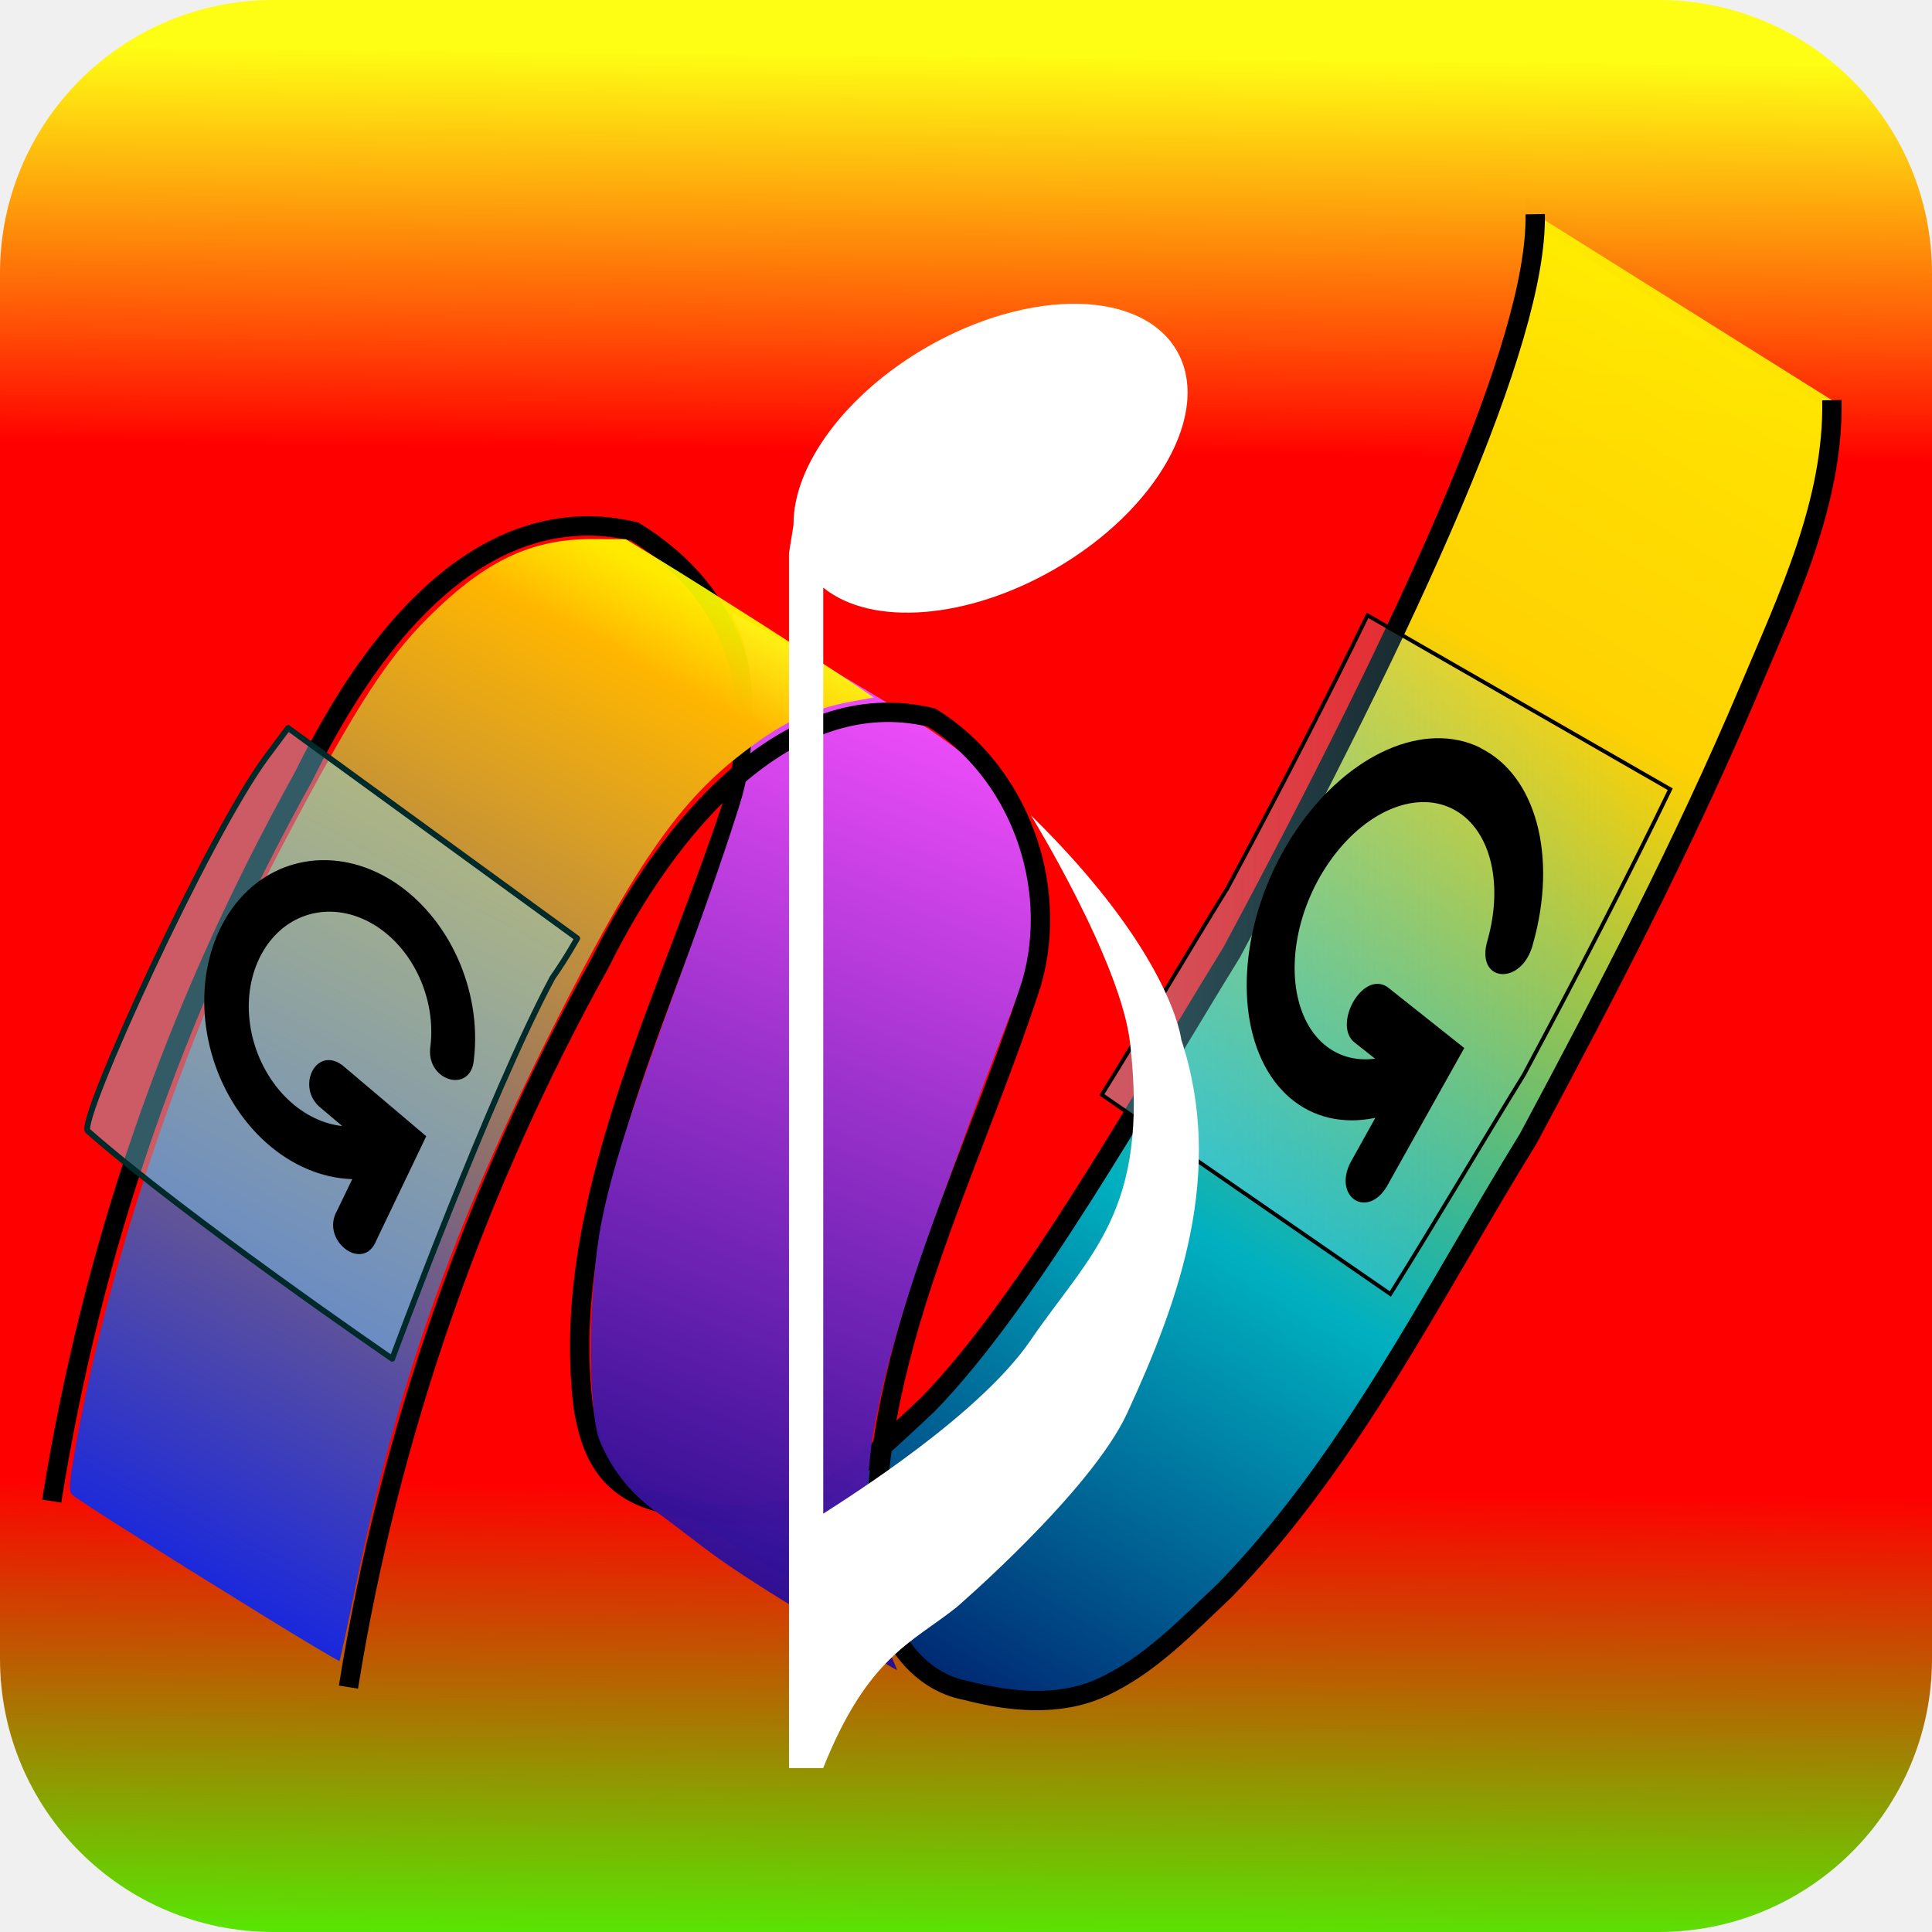
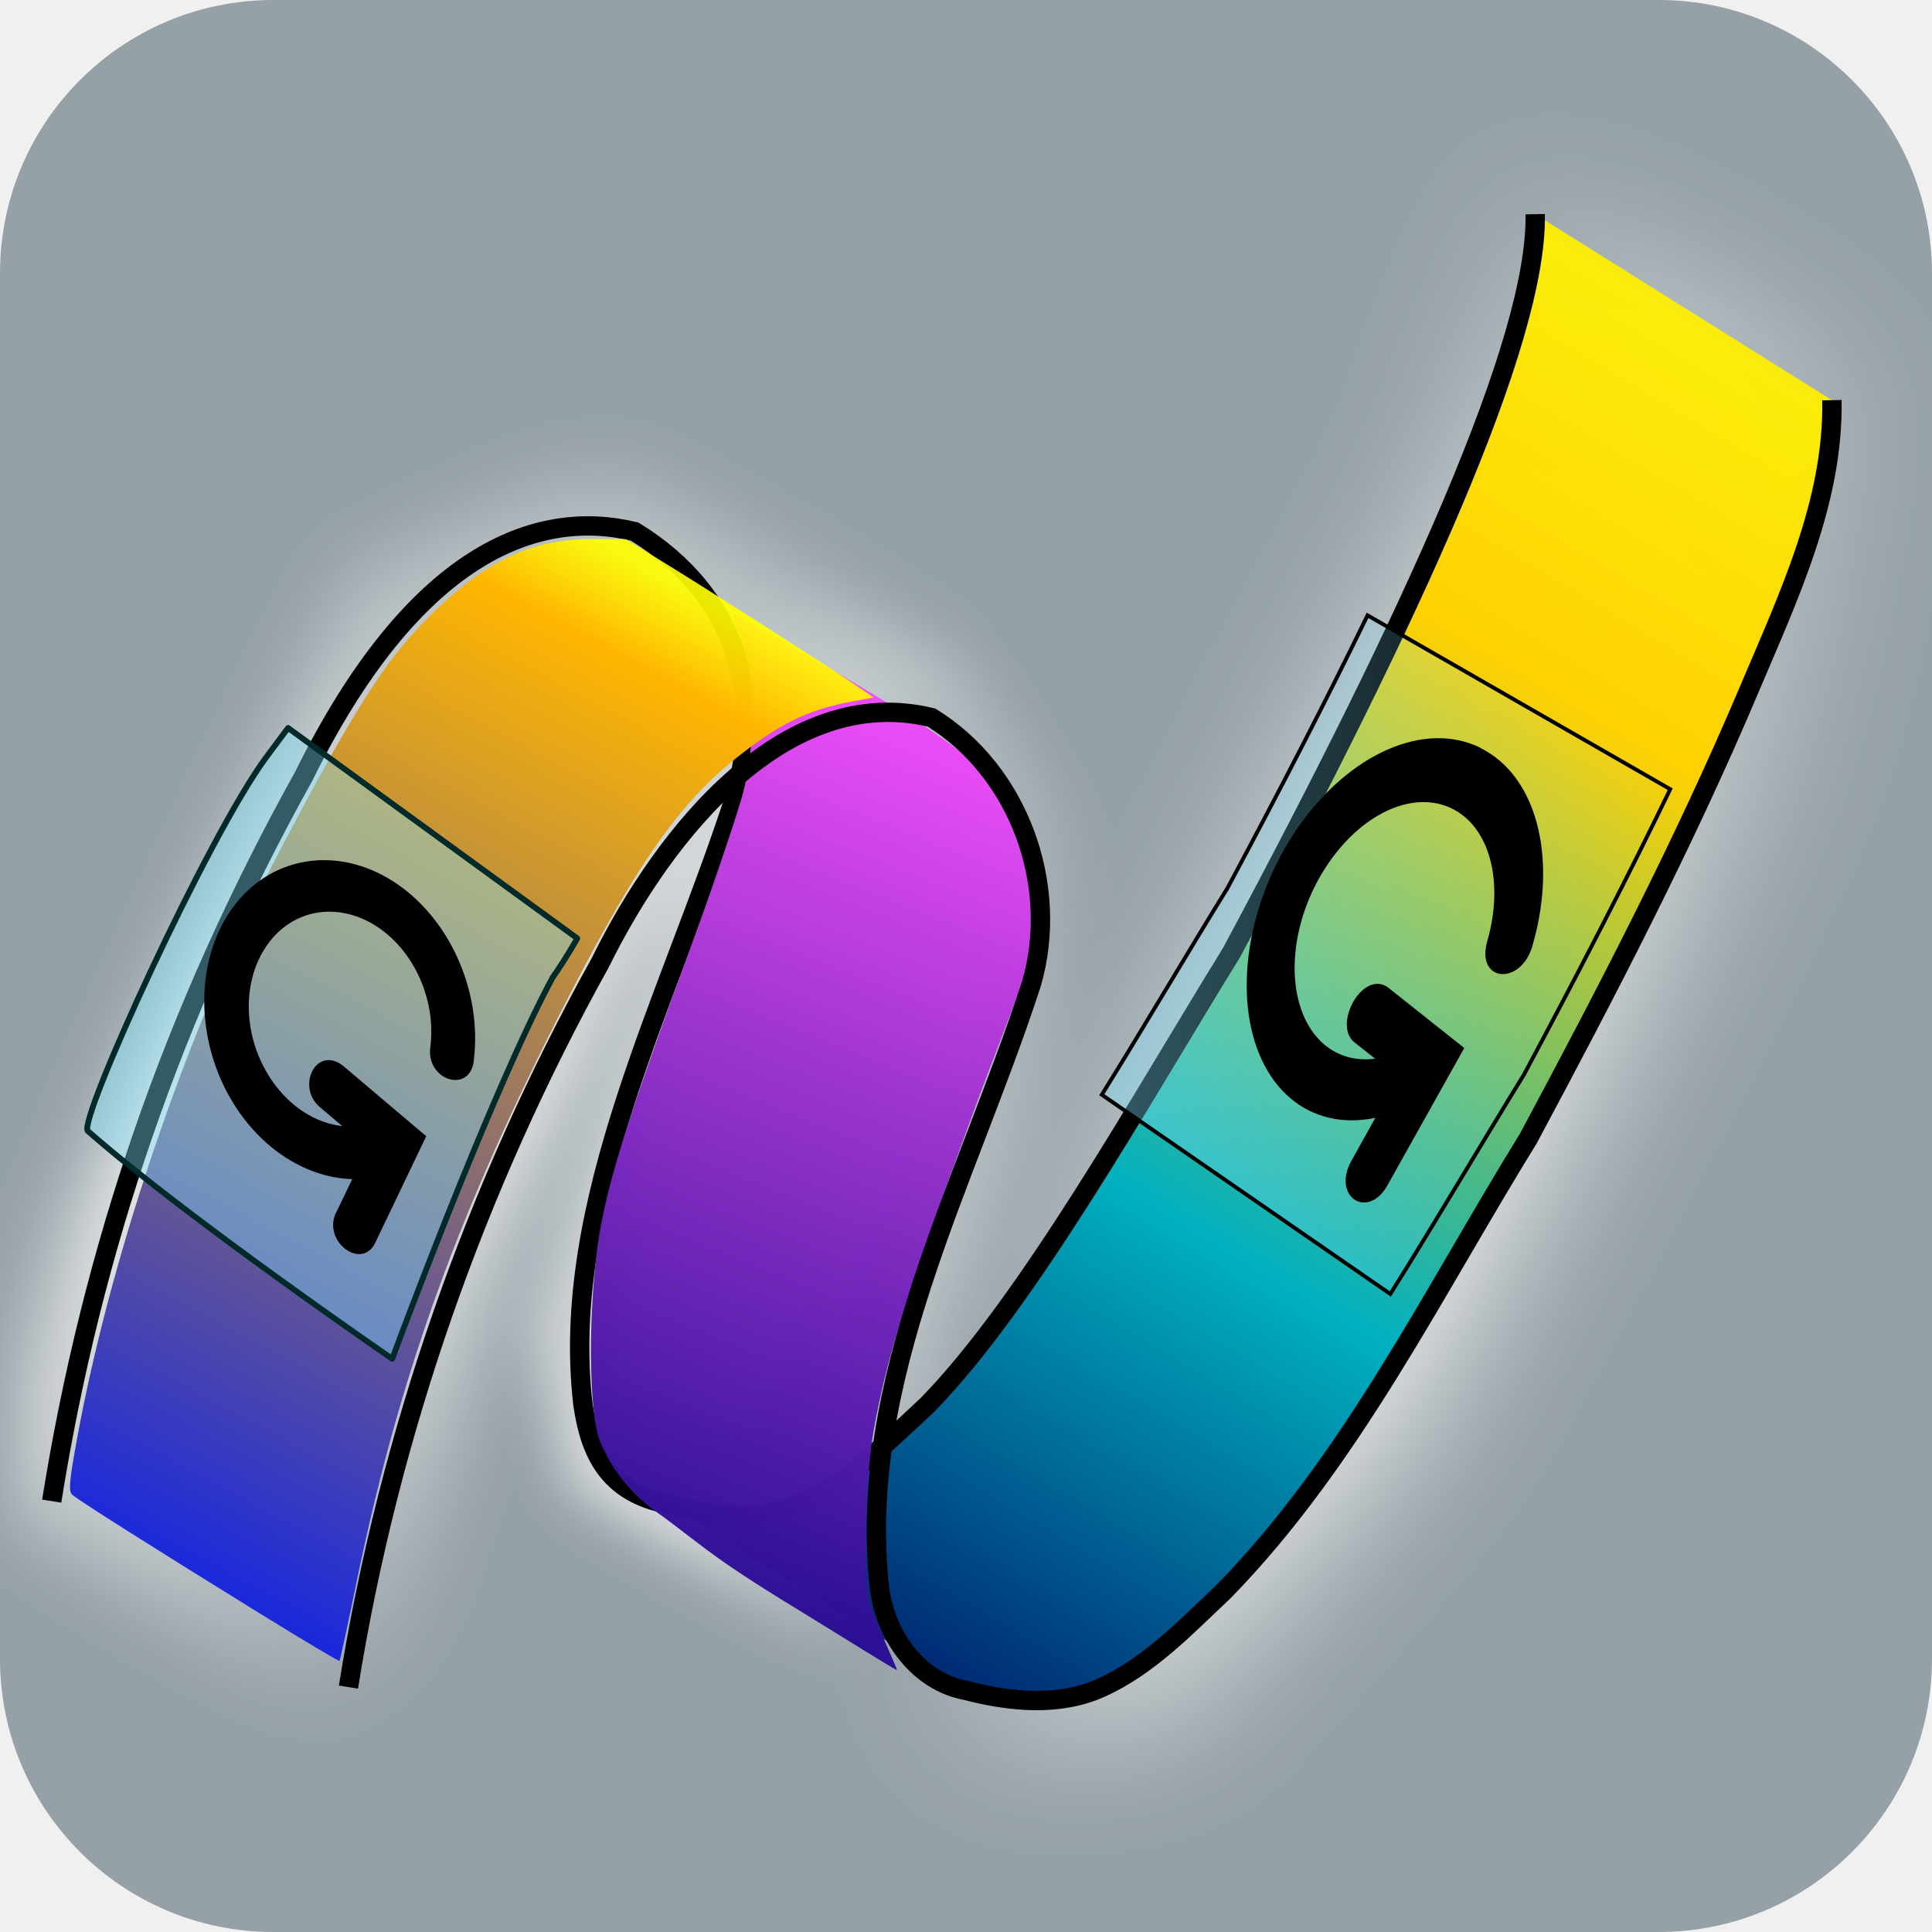
<svg xmlns="http://www.w3.org/2000/svg" xmlns:ns1="http://www.openswatchbook.org/uri/2009/osb" xmlns:xlink="http://www.w3.org/1999/xlink" id="svg8" version="1.1" viewBox="0 0 26.458 26.458" height="100" width="100">
  <defs id="defs2">
+     <linearGradient id="linearGradient1188">
+       <stop style="stop-color:#ffffff;stop-opacity:1;" offset="0" id="stop1184" />
+       <stop style="stop-color:#ffffff;stop-opacity:0;" offset="1" id="stop1186" />
+     </linearGradient>
+     <linearGradient id="linearGradient1150">
+       <stop style="stop-color:#ffffff;stop-opacity:1;" offset="0" id="stop1146" />
+       <stop style="stop-color:#ffffff;stop-opacity:0;" offset="1" id="stop1148" />
+     </linearGradient>
+     <linearGradient id="linearGradient1080">
+       <stop style="stop-color:#ffffff;stop-opacity:1;" offset="0" id="stop1076" />
+       <stop style="stop-color:#ffffff;stop-opacity:0;" offset="1" id="stop1078" />
+     </linearGradient>
    <linearGradient id="linearGradient1700">
      <stop style="stop-color:#00005c;stop-opacity:1" offset="0" id="stop1692" />
      <stop id="stop1694" offset="0.356" style="stop-color:#00b0c0;stop-opacity:1" />
      <stop id="stop1696" offset="0.7" style="stop-color:#ffd102;stop-opacity:1" />
      <stop style="stop-color:#ffff00;stop-opacity:0.919" offset="1" id="stop1698" />
    </linearGradient>
    <linearGradient id="linearGradient1686">
      <stop style="stop-color:#fa51ff;stop-opacity:1" offset="0" id="stop1682" />
      <stop style="stop-color:#00007f;stop-opacity:0.976" offset="1" id="stop1684" />
    </linearGradient>
    <linearGradient id="linearGradient1680">
      <stop style="stop-color:#0018f5;stop-opacity:1" offset="0" id="stop1672" />
      <stop id="stop1676" offset="0.927" style="stop-color:#ffb600;stop-opacity:1" />
      <stop style="stop-color:#ffff00;stop-opacity:0.919" offset="1" id="stop1678" />
    </linearGradient>
-     <linearGradient id="linearGradient896">
-       <stop id="stop892" offset="0" style="stop-color:#4ff203;stop-opacity:1" />
-       <stop style="stop-color:#ff0000;stop-opacity:1" offset="0.249" id="stop900" />
-       <stop style="stop-color:#ff0000;stop-opacity:1" offset="0.791" id="stop898" />
-       <stop id="stop894" offset="1" style="stop-color:#ffff00;stop-opacity:0.919" />
-     </linearGradient>
    <linearGradient id="linearGradient5895-9-7">
      <stop style="stop-color:#80e5ff;stop-opacity:1;" offset="0" id="stop5891" />
      <stop style="stop-color:#80e5ff;stop-opacity:0;" offset="1" id="stop5893" />
    </linearGradient>
    <linearGradient id="linearGradient5837" ns1:paint="solid">
      <stop style="stop-color:#c83771;stop-opacity:1;" offset="0" id="stop5835" />
    </linearGradient>
    <pattern patternUnits="userSpaceOnUse" width="1.219" height="1.375" patternTransform="matrix(0.2645833,0,0,0.2645833,-2.400368,21.83946)" id="pattern4923">
      <path id="rect4902" d="M 0.216,0.216 H 1.003 V 1.159 H 0.216 Z" style="opacity:1;fill:none;fill-opacity:1;fill-rule:nonzero;stroke:#000000;stroke-width:0.432;stroke-linecap:round;stroke-linejoin:round;stroke-miterlimit:4;stroke-dasharray:none;stroke-dashoffset:4.785;stroke-opacity:1;paint-order:fill markers stroke" />
    </pattern>
    <linearGradient xlink:href="#linearGradient5895-9-7" id="linearGradient5897" x1="15.054" y1="13.075" x2="22.908" y2="13.075" gradientUnits="userSpaceOnUse" />
-     <linearGradient xlink:href="#linearGradient896" id="linearGradient880" gradientUnits="userSpaceOnUse" x1="12.769" y1="26.879" x2="13.049" y2="0.734" />
    <linearGradient xlink:href="#linearGradient1680" id="linearGradient1670" x1="8.449" y1="87.768" x2="38.335" y2="31.904" gradientUnits="userSpaceOnUse" />
    <linearGradient xlink:href="#linearGradient1686" id="linearGradient1688" x1="13.157" y1="9.16" x2="7.374" y2="23.556" gradientUnits="userSpaceOnUse" />
    <linearGradient xlink:href="#linearGradient1700" id="linearGradient1690" x1="11.711" y1="24.79" x2="24.99" y2="2.602" gradientUnits="userSpaceOnUse" />
+     <radialGradient xlink:href="#linearGradient1080" id="radialGradient1082" cx="4.652" cy="14.709" fx="4.652" fy="14.709" r="6.823" gradientTransform="matrix(0.7655238,0.6434076,-1.198044,1.425428,18.71317,-9.396456)" gradientUnits="userSpaceOnUse" />
+     <filter style="color-interpolation-filters:sRGB" id="filter1140" x="-0.082" width="1.164" y="-0.064" height="1.128">
+       <feGaussianBlur stdDeviation="0.466" id="feGaussianBlur1142" />
+     </filter>
+     <radialGradient xlink:href="#linearGradient1150" id="radialGradient1152" cx="10.355" cy="16.461" fx="10.355" fy="16.461" r="3.954" gradientTransform="matrix(0.9502925,0.3113587,-0.8101266,2.472574,13.55544,-26.94317)" gradientUnits="userSpaceOnUse" />
+     <filter style="color-interpolation-filters:sRGB" id="filter1178" x="-0.098" width="1.197" y="-0.047" height="1.094">
+       <feGaussianBlur stdDeviation="0.324" id="feGaussianBlur1180" />
+     </filter>
+     <radialGradient xlink:href="#linearGradient1188" id="radialGradient1190" cx="19.689" cy="13.437" fx="19.689" fy="13.437" r="8.708" gradientTransform="matrix(0.4767669,0.1798537,-0.672056,1.781526,18.79087,-12.73307)" gradientUnits="userSpaceOnUse" />
+     <filter style="color-interpolation-filters:sRGB" id="filter1236" x="-0.108" width="1.216" y="-0.086" height="1.173">
+       <feGaussianBlur stdDeviation="0.783" id="feGaussianBlur1238" />
+     </filter>
  </defs>
  <g id="layer9">
-     <rect style="opacity:1;fill:url(#linearGradient880);fill-opacity:1;fill-rule:nonzero;stroke:none;stroke-width:0.052;stroke-linecap:round;stroke-linejoin:round;stroke-miterlimit:4;stroke-dasharray:none;stroke-dashoffset:4.785;stroke-opacity:1;paint-order:fill markers stroke" id="rect4851" width="26.458" height="26.458" x="1.3877788e-017" y="-4.6911623e-007" ry="3.742" rx="3.742" />
+     <rect style="opacity:1;fill:#96a1a7;fill-opacity:1;fill-rule:nonzero;stroke:none;stroke-width:0.052;stroke-linecap:round;stroke-linejoin:round;stroke-miterlimit:4;stroke-dasharray:none;stroke-dashoffset:4.785;stroke-opacity:1;paint-order:fill markers stroke" id="rect4851" width="26.458" height="26.458" x="1.3877788e-017" y="-4.6911623e-007" ry="3.742" rx="3.742" />
+   </g>
+   <g id="layer10">
+     <path style="fill:url(#radialGradient1082);fill-opacity:1;stroke:none;stroke-width:0.265px;stroke-linecap:butt;stroke-linejoin:miter;stroke-opacity:1;filter:url(#filter1140)" d="M 7.507,6.64 4.838,7.841 0.934,16.649 -0.3,20.419 5.205,23.956 6.84,17.483 8.842,13.079 13.346,9.175 8.541,6.506 Z" id="path1074" />
+     <path style="fill:url(#radialGradient1152);fill-opacity:1;stroke:none;stroke-width:0.265px;stroke-linecap:butt;stroke-linejoin:miter;stroke-opacity:1;filter:url(#filter1178)" d="m 9.943,7.474 3.403,1.702 1.702,2.569 -0.1,2.002 -1.902,4.504 -0.334,3.603 1.168,2.169 L 7.774,20.386 7.14,18.15 10.143,9.342 Z" id="path1144" />
+     <path style="fill:url(#radialGradient1190);fill-opacity:1;stroke:none;stroke-width:0.265px;stroke-linecap:butt;stroke-linejoin:miter;stroke-opacity:1;filter:url(#filter1236)" d="m 20.653,2.302 5.305,3.003 -1.301,5.105 -5.005,9.175 v 0 l -3.57,4.137 -2.202,0.3 -5.338,-2.703 4.504,-3.07 3.904,-6.84 2.736,-5.205 z" id="path1182" />
  </g>
  <g id="layer1" transform="translate(0,-270.5417)" />
  <g id="layer6">
    <path style="display:inline;fill:url(#linearGradient1690);fill-opacity:1;stroke:#000000;stroke-width:0.265px;stroke-linecap:butt;stroke-linejoin:miter;stroke-opacity:0.008" d="m 25.088,5.481 c 0.033,1.739 -1.68,5.485 -4.158,10.111 -1.261,2.042 -2.78,4.773 -4.158,6.189 -1.392,1.31 -1.943,1.788 -3.544,1.37 v 0 L 9.165,20.604 c 1.601,0.418 2.152,-0.06 3.544,-1.37 1.378,-1.416 2.897,-4.147 4.158,-6.189 2.478,-4.626 4.191,-8.372 4.158,-10.111 l 4.064,2.547" id="path816-4" />
  </g>
  <g id="layer3">
    <path style="fill:none;stroke:#000000;stroke-width:0.265px;stroke-linecap:butt;stroke-linejoin:miter;stroke-opacity:1" d="M 0.708,20.557 C 1.258,17.122 2.354,13.88 4.157,10.635 5.657,7.593 7.335,6.951 8.692,7.28 c 1.416,0.873 1.766,2.267 1.37,3.638 -0.9,2.772 -2.401,5.544 -2.079,8.315 0.096,0.655 0.336,1.214 1.181,1.37 1.601,0.418 2.152,-0.06 3.544,-1.37 1.378,-1.416 2.897,-4.147 4.158,-6.189 2.478,-4.626 4.191,-8.372 4.158,-10.111" id="path816-2" />
  </g>
  <g id="layer5">
    <path style="opacity:1;fill:url(#linearGradient1688);fill-opacity:1;fill-rule:nonzero;stroke:#ff2a2a;stroke-width:0;stroke-linecap:square;stroke-linejoin:round;stroke-miterlimit:4;stroke-dasharray:none;stroke-dashoffset:4.785;stroke-opacity:1" d="M 11.161,22.187 C 9.757,21.333 9.751,21.269 9.075,20.766 9.013,20.72 8.479,20.404 8.206,19.713 8.113,19.477 8.031,18.509 8.157,17.279 c 0.098,-0.952 0.411,-1.877 1.339,-4.411 0.322,-0.88 0.616,-1.773 0.673,-1.984 0.193,-0.716 0.195,-1.789 -0.095,-2.349 -0.039,-0.076 -0.057,-0.137 -0.04,-0.137 0.046,0 2.106,1.195 2.662,1.571 0.653,0.442 0.907,0.696 1.127,1.068 0.33,0.56 0.343,0.864 0.316,1.599 -0.027,0.738 -0.081,0.599 -0.885,2.801 -0.862,2.36 -1.103,3.134 -1.287,4.137 -0.107,0.581 -0.147,1.859 -0.073,2.316 0.032,0.197 0.4,0.969 0.389,0.979 -0.011,0.011 -0.745,-0.452 -1.121,-0.681 z" id="path922" />
  </g>
  <g id="layer4">
    <path style="opacity:1;fill:url(#linearGradient1670);fill-opacity:1;fill-rule:nonzero;stroke:#000000;stroke-width:0;stroke-linecap:square;stroke-linejoin:round;stroke-miterlimit:4;stroke-dasharray:none;stroke-dashoffset:4.785;stroke-opacity:0" d="M 13.514,83.552 C 7.855,80.056 4.016,77.626 3.739,77.365 3.542,77.18 3.581,76.704 3.968,74.573 5.752,64.75 9.907,52.71 14.559,43.879 c 4.03,-7.648 5.589,-10.033 8.128,-12.427 2.696,-2.543 4.988,-3.56 7.996,-3.549 l 1.707,0.006 1.775,1.084 c 2.209,1.349 8.55,5.399 9.99,6.379 l 1.071,0.73 -1.071,0.196 c -2.329,0.426 -3.807,1.148 -6.105,2.982 -3.048,2.432 -5.362,5.831 -9.33,13.705 -5.221,10.361 -8.154,18.629 -10.285,28.993 -0.445,2.164 -0.834,3.959 -0.864,3.99 -0.03,0.03 -1.856,-1.058 -4.057,-2.417 z" id="path920" transform="scale(0.2645833)" />
  </g>
  <g id="layer2" style="display:inline">
    <path style="fill:none;stroke:#000000;stroke-width:0.265px;stroke-linecap:butt;stroke-linejoin:miter;stroke-opacity:1" d="M 4.772,23.104 C 5.329,19.628 6.512,16.259 8.221,13.182 9.122,11.355 10.777,9.347 12.757,9.827 13.951,10.564 14.516,12.117 14.127,13.465 l 0,1e-6 c -0.89,2.743 -2.411,5.451 -2.079,8.315 0.095,0.648 0.537,1.251 1.181,1.37 0.61,0.159 1.276,0.222 1.85,-0.037 0.658,-0.297 1.168,-0.838 1.693,-1.333 1e-6,-1e-6 1e-6,-1e-6 2e-6,-2e-6 1.736,-1.784 2.85,-4.071 4.158,-6.189 1.077,-2.011 2.131,-4.038 3.02,-6.138 0.54,-1.276 1.164,-2.588 1.137,-3.973" id="path816" />
    <path style="display:inline;fill:url(#linearGradient5897);fill-opacity:0.397;stroke:#000000;stroke-width:0.053;stroke-linecap:butt;stroke-linejoin:miter;stroke-miterlimit:4;stroke-dasharray:none;stroke-opacity:1" d="m 16.804,12.173 c 0.713,-1.33 1.362,-2.588 1.924,-3.746 l 4.145,2.381 c -0.581,1.204 -1.258,2.518 -2.005,3.912 -0.569,0.922 -1.19,1.983 -1.828,3.001 l -3.951,-2.729 c 0.598,-0.962 1.179,-1.953 1.714,-2.819 z" id="path816-2-8-2" />
    <path style="opacity:1;fill:#80e5ff;fill-opacity:0.397;fill-rule:nonzero;stroke:#002a2a;stroke-width:0.079;stroke-linecap:round;stroke-linejoin:round;stroke-miterlimit:4;stroke-dasharray:none;stroke-dashoffset:4.785;stroke-opacity:1;paint-order:fill markers stroke" d="m 1.202,15.489 c -0.139,-0.138 1.647,-4.042 2.442,-5.116 L 3.945,9.969 7.905,12.85 c 0,0 -0.14,0.255 -0.339,0.54 -0.859,1.601 -2.195,5.218 -2.195,5.218 0,0 -2.824,-1.938 -4.168,-3.119 z" id="path4828" />
  </g>
  <g id="layer7">
    <text xml:space="preserve" style="font-style:normal;font-weight:normal;font-size:11.289px;line-height:1.25;font-family:sans-serif;letter-spacing:0px;word-spacing:0px;fill:#000000;fill-opacity:1;stroke:none;stroke-width:0.265" x="-12.294" y="14.431" id="text951">
      <tspan id="tspan949" x="-12.294" y="24.73" style="stroke-width:0.265" />
    </text>
    <g id="g961" transform="matrix(1.174014,0,0,1.239424,32.55004,-1.507549)" style="stroke-width:0.439;stroke-miterlimit:4;stroke-dasharray:none;paint-order:fill markers stroke">
      <path id="path957" style="color:#000000;font-style:normal;font-variant:normal;font-weight:normal;font-stretch:normal;font-size:medium;line-height:normal;font-family:sans-serif;font-variant-ligatures:normal;font-variant-position:normal;font-variant-caps:normal;font-variant-numeric:normal;font-variant-alternates:normal;font-feature-settings:normal;text-indent:0;text-align:start;text-decoration:none;text-decoration-line:none;text-decoration-style:solid;text-decoration-color:#000000;letter-spacing:normal;word-spacing:normal;text-transform:none;writing-mode:lr-tb;direction:ltr;text-orientation:mixed;dominant-baseline:auto;baseline-shift:baseline;text-anchor:start;white-space:normal;shape-padding:0;clip-rule:nonzero;display:inline;overflow:visible;visibility:visible;opacity:1;isolation:auto;mix-blend-mode:normal;color-interpolation:sRGB;color-interpolation-filters:linearRGB;solid-color:#000000;solid-opacity:1;vector-effect:none;fill:#000000;fill-opacity:1;fill-rule:nonzero;stroke:none;stroke-width:0.548;stroke-linecap:round;stroke-linejoin:miter;stroke-miterlimit:4;stroke-dasharray:none;stroke-dashoffset:0;stroke-opacity:1;paint-order:fill markers stroke;color-rendering:auto;image-rendering:auto;shape-rendering:auto;text-rendering:auto;enable-background:accumulate" d="m -11.575,12.104 c -0.29,-0.123 -0.602,0.455 -0.344,0.635 0,0 0.502,0.376 0.502,0.376 0,0 -0.527,0.898 -0.527,0.898 -0.276,0.422 0.188,0.713 0.423,0.266 0,0 0.876,-1.483 0.876,-1.483 0,0 -0.887,-0.667 -0.887,-0.667 -0.013,-0.011 -0.028,-0.019 -0.044,-0.025 0,0 1.9e-5,5e-6 1.9e-5,5e-6 z m 1.119,-2.625 c -0.652,-0.305 -1.534,0.064 -2.134,0.888 -0.593,0.815 -0.761,1.871 -0.414,2.566 0.344,0.689 1.113,0.86 1.874,0.42 0.367,-0.212 0.261,-0.812 -0.107,-0.598 -0.517,0.301 -1.034,0.185 -1.267,-0.284 -0.233,-0.472 -0.12,-1.178 0.282,-1.727 0.405,-0.553 0.994,-0.798 1.433,-0.594 0.438,0.204 0.608,0.8 0.417,1.45 -0.156,0.477 0.405,0.52 0.53,0.04 0.286,-0.963 0.035,-1.856 -0.615,-2.159 z" />
    </g>
    <g id="g961-9" transform="matrix(1.174014,0,0,1.239424,2.970367,7.592922)" style="stroke-width:0.439;stroke-miterlimit:4;stroke-dasharray:none;paint-order:fill markers stroke">
      <path id="path957-1" style="color:#000000;font-style:normal;font-variant:normal;font-weight:normal;font-stretch:normal;font-size:medium;line-height:normal;font-family:sans-serif;font-variant-ligatures:normal;font-variant-position:normal;font-variant-caps:normal;font-variant-numeric:normal;font-variant-alternates:normal;font-feature-settings:normal;text-indent:0;text-align:start;text-decoration:none;text-decoration-line:none;text-decoration-style:solid;text-decoration-color:#000000;letter-spacing:normal;word-spacing:normal;text-transform:none;writing-mode:lr-tb;direction:ltr;text-orientation:mixed;dominant-baseline:auto;baseline-shift:baseline;text-anchor:start;white-space:normal;shape-padding:0;clip-rule:nonzero;display:inline;overflow:visible;visibility:visible;opacity:1;isolation:auto;mix-blend-mode:normal;color-interpolation:sRGB;color-interpolation-filters:linearRGB;solid-color:#000000;solid-opacity:1;vector-effect:none;fill:#000000;fill-opacity:1;fill-rule:nonzero;stroke:none;stroke-width:0.548;stroke-linecap:round;stroke-linejoin:miter;stroke-miterlimit:4;stroke-dasharray:none;stroke-dashoffset:0;stroke-opacity:1;paint-order:fill markers stroke;color-rendering:auto;image-rendering:auto;shape-rendering:auto;text-rendering:auto;enable-background:accumulate" d="M 1.433,5.624 C 1.134,5.456 0.93,5.9 1.209,6.113 c 0,0 0.548,0.439 0.548,0.439 0,0 -0.356,0.7 -0.356,0.7 -0.198,0.328 0.306,0.689 0.458,0.329 0,0 0.583,-1.153 0.583,-1.153 0,0 -0.963,-0.772 -0.963,-0.772 -0.015,-0.012 -0.03,-0.023 -0.046,-0.031 0,0 1.86e-5,7.9e-6 1.86e-5,7.9e-6 z M 2.046,3.606 C 1.388,3.214 0.62,3.335 0.182,3.906 -0.259,4.481 -0.258,5.369 0.188,6.058 0.635,6.748 1.414,7.063 2.075,6.823 2.39,6.709 2.183,6.155 1.868,6.268 1.422,6.428 0.901,6.217 0.6,5.752 0.298,5.288 0.296,4.695 0.593,4.306 0.888,3.919 1.403,3.836 1.849,4.101 2.294,4.366 2.556,4.912 2.491,5.433 2.427,5.817 2.967,5.97 2.998,5.578 3.093,4.808 2.702,3.998 2.046,3.606 Z" />
    </g>
  </g>
-   <g id="layer8">
-     <path style="opacity:1;fill:#ffffff;fill-opacity:1;fill-rule:nonzero;stroke:none;stroke-width:0.053;stroke-linecap:round;stroke-linejoin:round;stroke-miterlimit:4;stroke-dasharray:none;stroke-dashoffset:4.785;stroke-opacity:1;paint-order:fill markers stroke" d="m 14.784,4.161 c -0.651,-0.017 -1.407,0.198 -2.097,0.596 -1.095,0.633 -1.828,1.611 -1.82,2.431 v 0 L 10.805,7.574 V 24.213 h 0.468 c 0.608,-1.522 1.216,-1.716 1.824,-2.2 0,0 1.844,-1.587 2.338,-2.658 0.723,-1.565 1.341,-3.301 0.742,-5.118 0,0 -0.125,-1.176 -2.058,-3.071 0,0 1.227,1.994 1.357,3.117 0.267,2.314 -0.556,2.89 -1.363,4.072 -0.695,1.019 -2.476,2.14 -2.839,2.374 V 8.047 C 11.935,8.586 13.25,8.482 14.441,7.795 15.851,6.982 16.601,5.642 16.116,4.803 15.888,4.408 15.41,4.177 14.784,4.161 Z" id="path4838" />
-   </g>
+   <g id="layer8" />
</svg>
